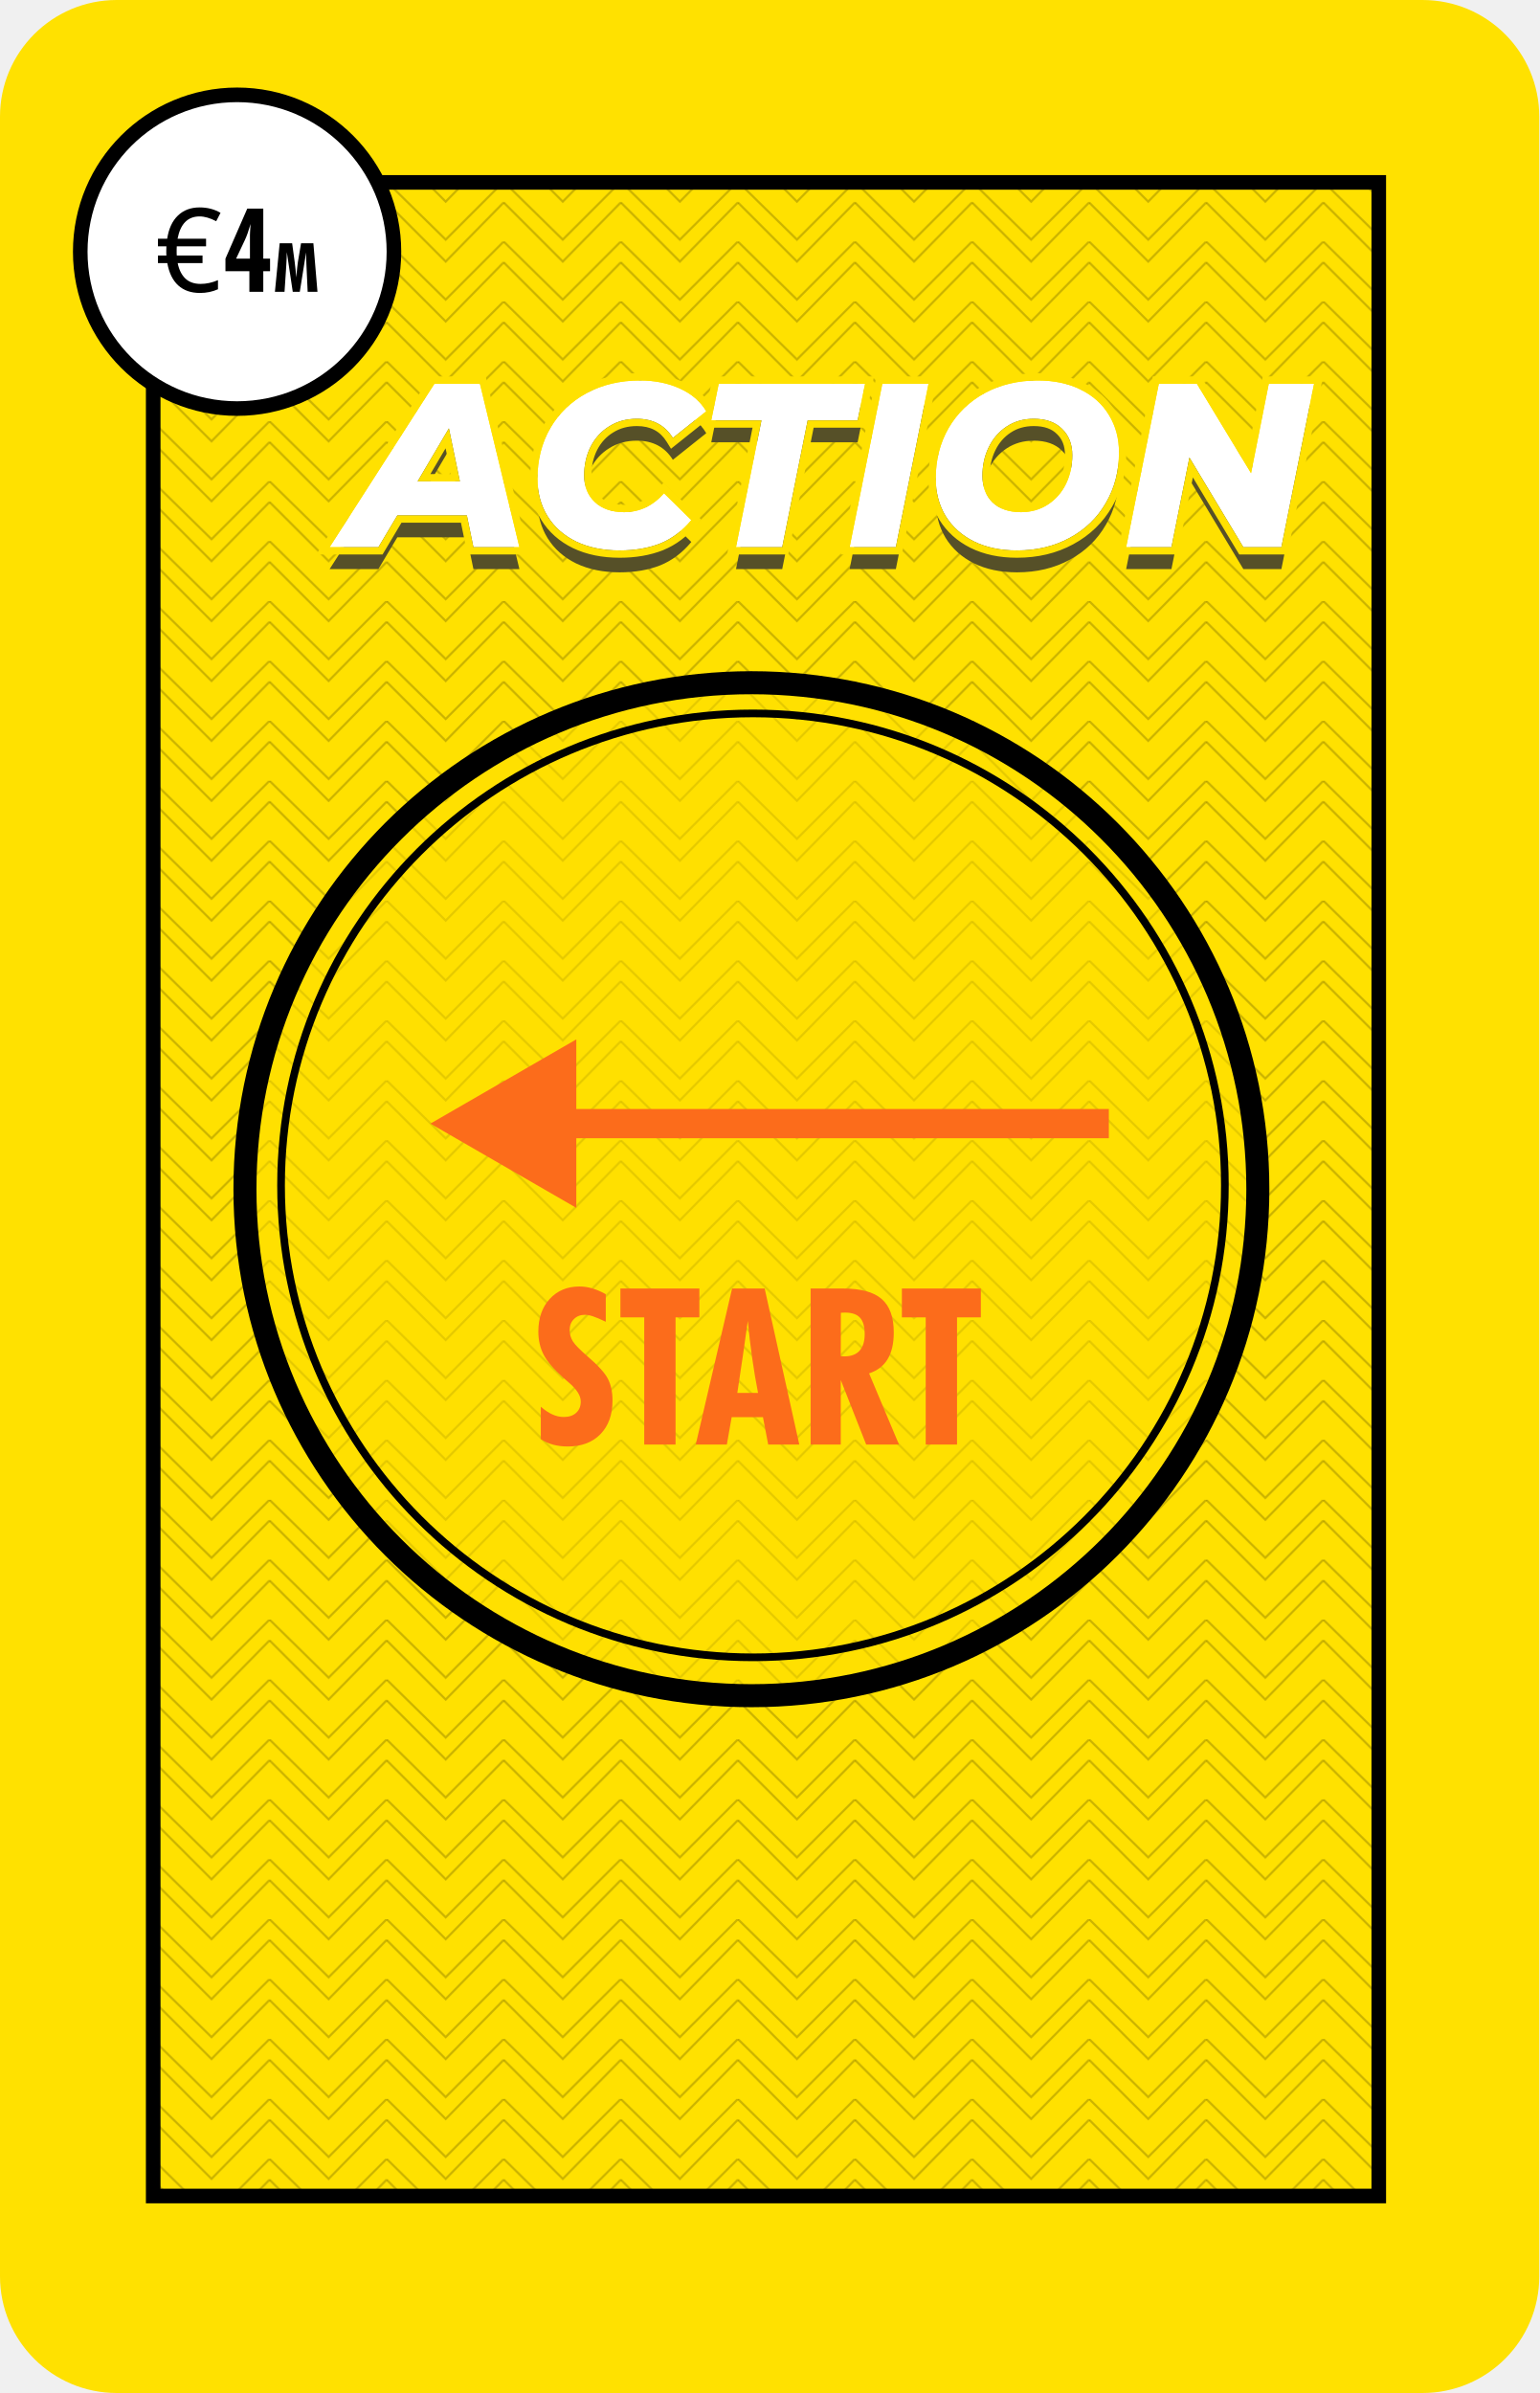
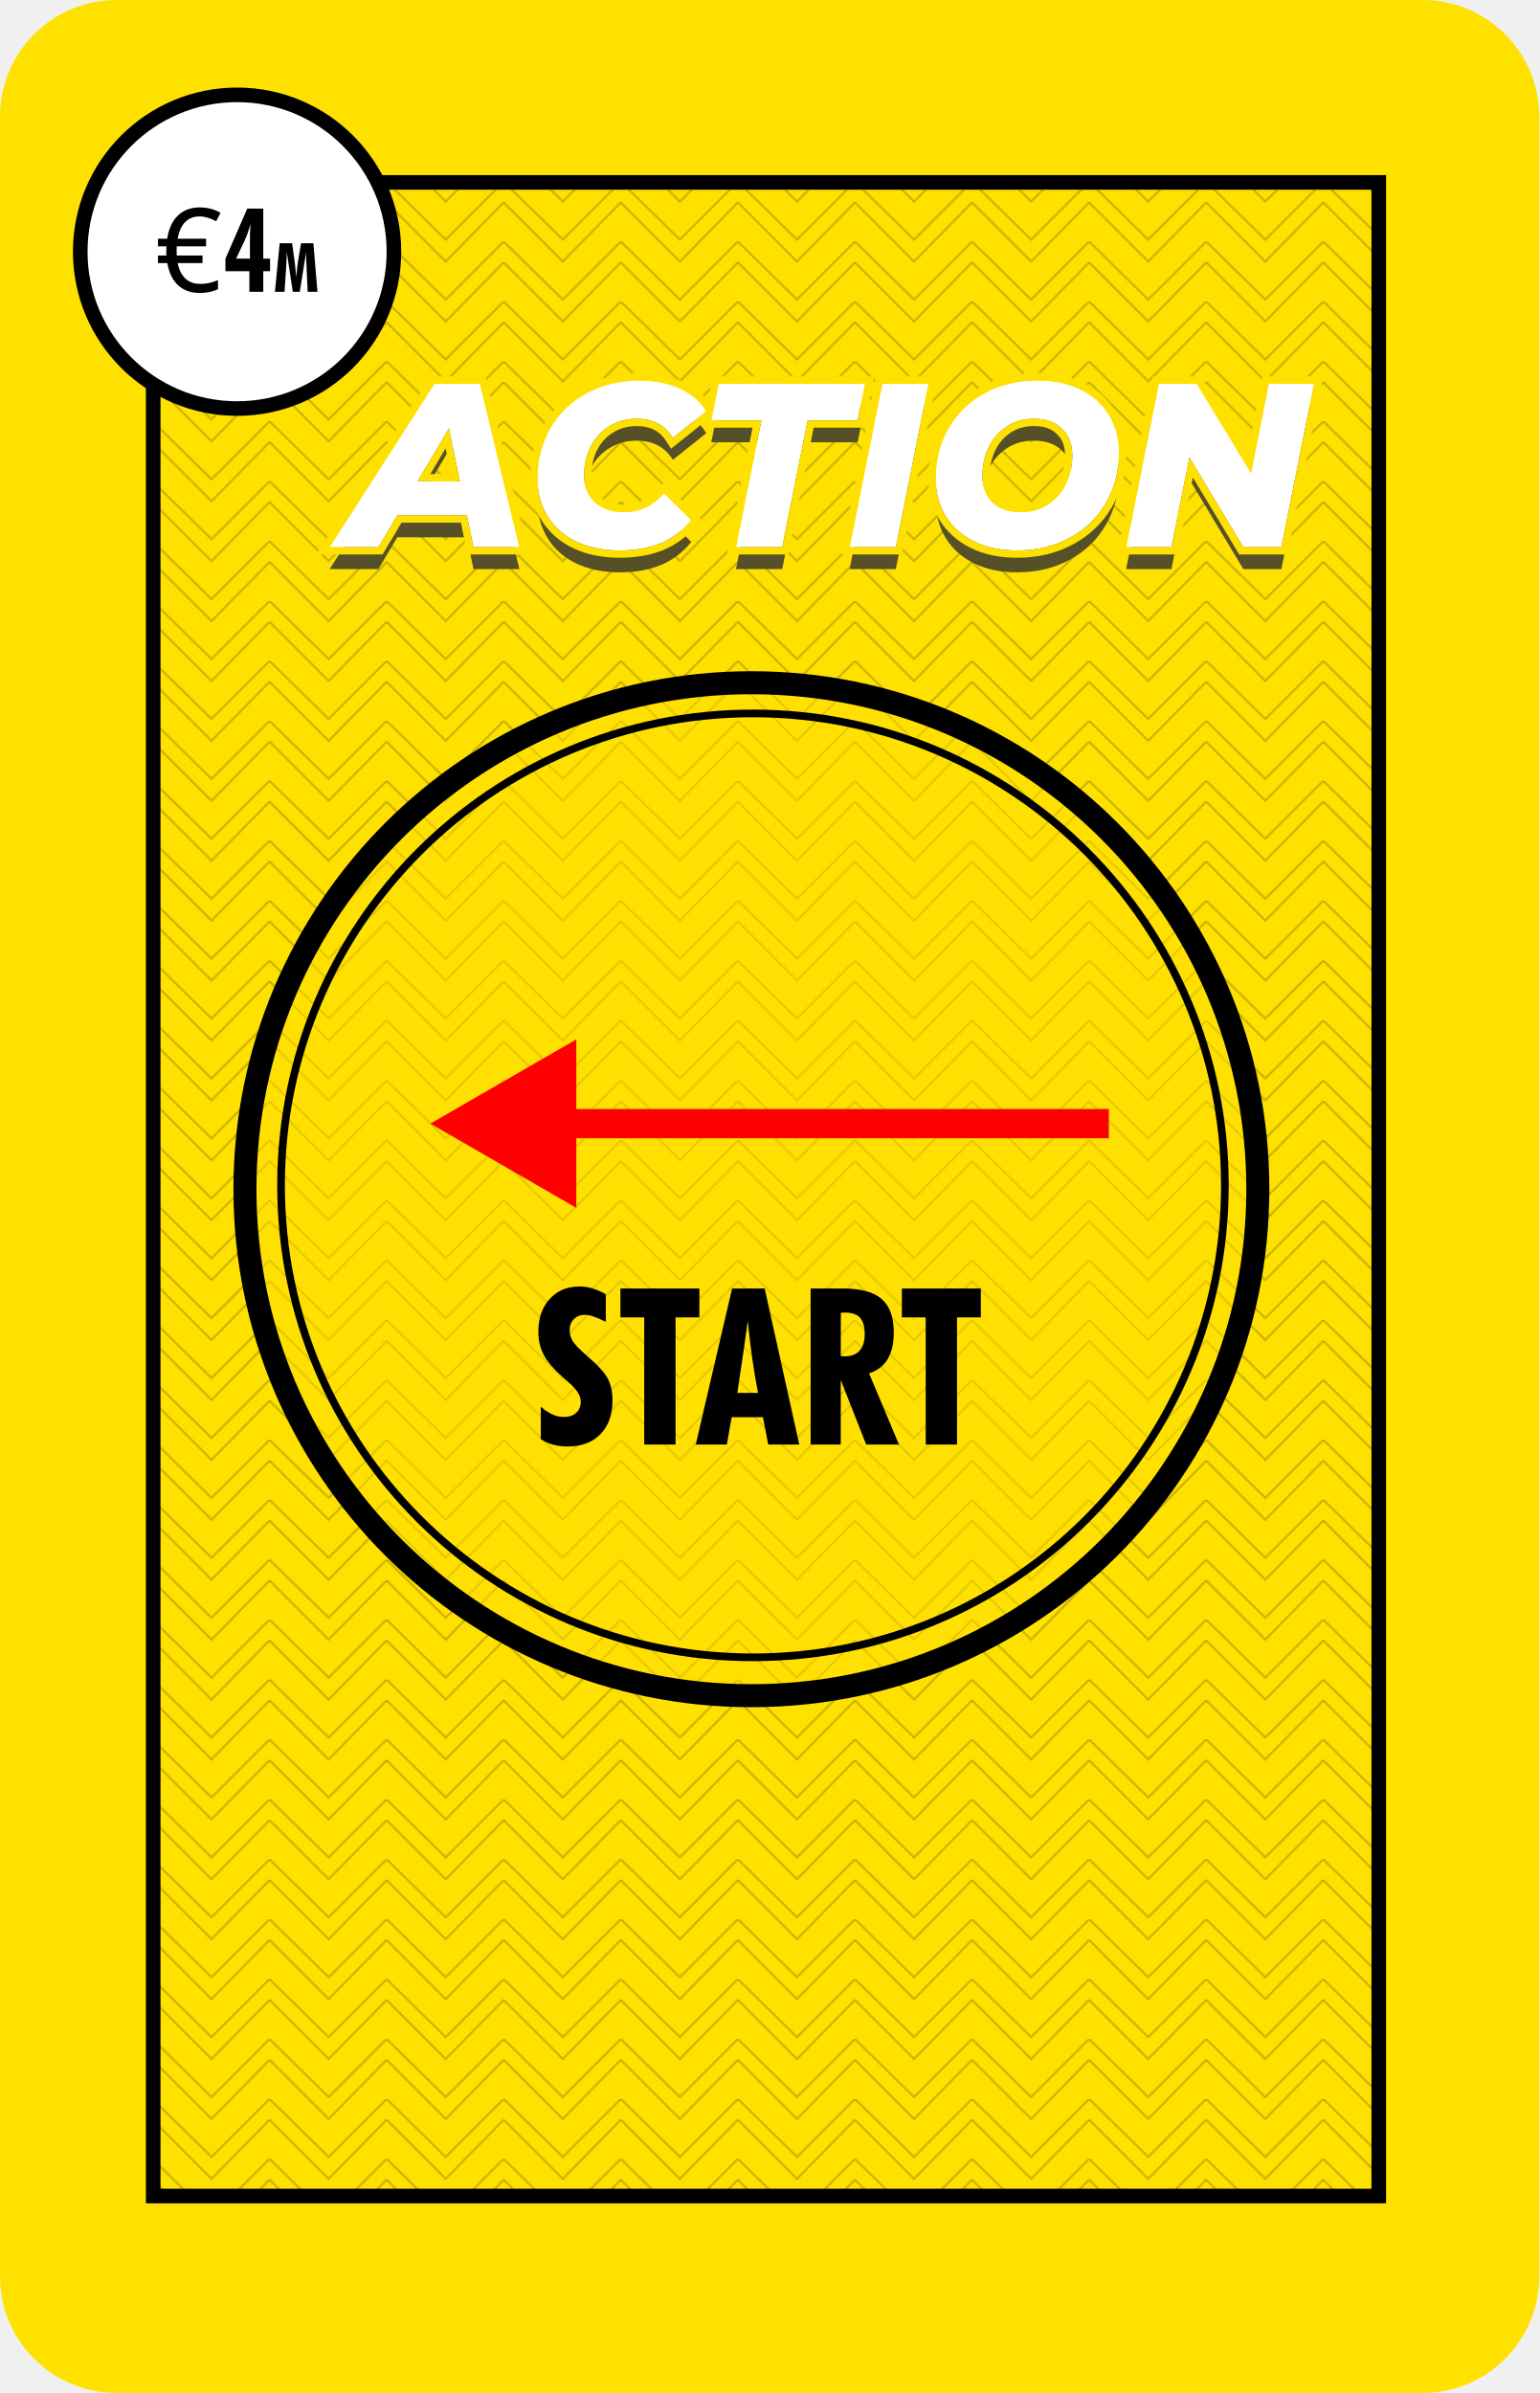
<svg xmlns="http://www.w3.org/2000/svg" xmlns:xlink="http://www.w3.org/1999/xlink" width="211" height="328" viewBox="0 0 211 328" fill="none">
  <rect x="1.43373e-05" y="9.2231e-06" width="211" height="328" rx="16" fill="#FFE100" />
  <rect x="21" y="25" width="168" height="276" fill="#FFE100" fill-opacity="0.8" />
  <rect x="21" y="25" width="168" height="276" fill="url(#pattern0_134_2483)" />
  <rect x="21" y="25" width="168" height="276" stroke="black" stroke-width="2" />
  <path d="M54 34.5C54 46.374 44.374 56 32.5 56C20.626 56 11 46.374 11 34.5C11 22.626 20.626 13 32.5 13C44.374 13 54 22.626 54 34.5Z" fill="white" stroke="black" stroke-width="2" />
  <path d="M27.364 29.664C25.739 29.664 24.731 30.682 24.34 32.719L28.247 32.719L28.247 33.758L24.231 33.758L24.215 34.195L24.215 34.68L24.231 35.023L27.762 35.023L27.762 36.062L24.356 36.062C24.538 36.969 24.887 37.672 25.403 38.172C25.924 38.667 26.622 38.914 27.497 38.914C28.288 38.914 29.083 38.742 29.88 38.398L29.88 39.648C29.119 39.987 28.296 40.156 27.411 40.156C26.182 40.156 25.187 39.81 24.426 39.117C23.671 38.419 23.174 37.401 22.934 36.062L21.653 36.062L21.653 35.023L22.809 35.023L22.794 34.695L22.794 34.367L22.809 33.758L21.653 33.758L21.653 32.719L22.919 32.719C23.127 31.344 23.616 30.287 24.387 29.547C25.158 28.802 26.15 28.43 27.364 28.43C28.432 28.43 29.387 28.677 30.231 29.172L29.637 30.32C28.794 29.883 28.036 29.664 27.364 29.664ZM32.364 35.453L34.262 35.453L34.262 32.227C34.262 32.128 34.268 31.982 34.278 31.789C34.288 31.591 34.312 31.229 34.348 30.703C34.218 31.146 34.088 31.555 33.958 31.93C33.828 32.3 33.7 32.617 33.575 32.883L32.364 35.453ZM34.184 40L34.184 37.172L30.903 37.172L30.903 35.453L33.895 28.594L36.09 28.594L36.09 35.453L37.02 35.453L37.02 37.172L36.09 37.172L36.09 40L34.184 40ZM37.685 40L38.337 33.346L40.046 33.346L40.392 35.885C40.444 36.271 40.486 36.641 40.52 36.997C40.556 37.349 40.585 37.693 40.606 38.027C40.661 37.44 40.706 36.978 40.743 36.641C40.782 36.301 40.814 36.049 40.839 35.885L41.267 33.346L42.958 33.346L43.518 40L42.174 40L42.033 36.91C42.029 36.837 42.025 36.728 42.019 36.582C41.979 35.774 41.96 35.112 41.96 34.595L41.094 40L40.132 40L39.316 34.559C39.316 35.011 39.289 35.658 39.234 36.5C39.222 36.691 39.213 36.834 39.207 36.928L39.002 40L37.685 40Z" fill="black" />
  <circle cx="103" cy="163" r="69.422" fill="#FFE100" fill-opacity="0.5" stroke="black" stroke-width="3.156" />
  <path d="M103.215 97.786C138.942 97.786 167.903 126.748 167.903 162.475C167.903 198.201 138.942 227.163 103.215 227.163C67.488 227.163 38.526 198.201 38.526 162.475C38.526 126.748 67.488 97.786 103.215 97.786Z" stroke="black" stroke-width="1.052" />
-   <path d="M74.132 197.253L74.132 192.814C74.669 193.283 75.196 193.635 75.714 193.869C76.231 194.104 76.754 194.221 77.281 194.221C78.004 194.221 78.57 194.03 78.981 193.649C79.4 193.269 79.61 192.751 79.61 192.097C79.61 191.286 79.049 190.407 77.926 189.46C77.613 189.196 77.379 188.991 77.223 188.845C75.914 187.673 75.016 186.623 74.527 185.695C74.039 184.758 73.795 183.698 73.795 182.517C73.795 180.671 74.312 179.182 75.348 178.049C76.393 176.906 77.755 176.335 79.435 176.335C80.03 176.335 80.616 176.423 81.192 176.599C81.778 176.765 82.394 177.028 83.038 177.39L83.038 181.169C82.286 180.808 81.7 180.559 81.28 180.422C80.87 180.285 80.504 180.217 80.182 180.217C79.566 180.217 79.064 180.412 78.673 180.803C78.282 181.184 78.087 181.687 78.087 182.312C78.087 182.858 78.233 183.371 78.526 183.85C78.819 184.318 79.503 185.017 80.577 185.944C82.013 187.175 82.936 188.2 83.346 189.021C83.756 189.831 83.961 190.813 83.961 191.965C83.961 193.908 83.409 195.446 82.306 196.579C81.212 197.702 79.718 198.264 77.823 198.264C77.101 198.264 76.432 198.181 75.816 198.015C75.211 197.849 74.649 197.595 74.132 197.253ZM88.311 198L88.311 180.568L85.045 180.568L85.045 176.613L95.87 176.613L95.87 180.568L92.603 180.568L92.603 198L88.311 198ZM101.07 190.925L103.912 190.925C103.619 189.431 103.355 187.868 103.121 186.237C102.887 184.597 102.682 182.868 102.506 181.052C102.291 182.653 102.062 184.279 101.817 185.93C101.583 187.57 101.334 189.235 101.07 190.925ZM95.372 198L100.353 176.613L104.82 176.613L109.566 198L105.304 198L104.586 194.25L100.294 194.25L99.635 198L95.372 198ZM115.25 185.886C115.299 185.886 115.377 185.891 115.484 185.9C115.602 185.91 115.685 185.915 115.733 185.915C116.661 185.915 117.359 185.656 117.828 185.139C118.297 184.621 118.531 183.859 118.531 182.854C118.531 181.828 118.316 181.081 117.887 180.612C117.457 180.144 116.769 179.909 115.821 179.909C115.675 179.909 115.563 179.914 115.484 179.924C115.406 179.924 115.333 179.929 115.265 179.938L115.25 185.886ZM111.119 198L111.119 176.613L115.558 176.613C117.999 176.613 119.767 177.092 120.86 178.049C121.964 179.006 122.516 180.534 122.516 182.634C122.516 184.157 122.232 185.383 121.666 186.311C121.109 187.229 120.265 187.873 119.132 188.244L123.233 198L118.736 198L115.25 189.152L115.25 198L111.119 198ZM126.896 198L126.896 180.568L123.629 180.568L123.629 176.613L134.454 176.613L134.454 180.568L131.188 180.568L131.188 198L126.896 198Z" fill="#FC6C1B" />
+   <path d="M74.132 197.253L74.132 192.814C74.669 193.283 75.196 193.635 75.714 193.869C76.231 194.104 76.754 194.221 77.281 194.221C78.004 194.221 78.57 194.03 78.981 193.649C79.4 193.269 79.61 192.751 79.61 192.097C79.61 191.286 79.049 190.407 77.926 189.46C77.613 189.196 77.379 188.991 77.223 188.845C75.914 187.673 75.016 186.623 74.527 185.695C74.039 184.758 73.795 183.698 73.795 182.517C73.795 180.671 74.312 179.182 75.348 178.049C76.393 176.906 77.755 176.335 79.435 176.335C80.03 176.335 80.616 176.423 81.192 176.599C81.778 176.765 82.394 177.028 83.038 177.39L83.038 181.169C82.286 180.808 81.7 180.559 81.28 180.422C80.87 180.285 80.504 180.217 80.182 180.217C79.566 180.217 79.064 180.412 78.673 180.803C78.282 181.184 78.087 181.687 78.087 182.312C78.087 182.858 78.233 183.371 78.526 183.85C78.819 184.318 79.503 185.017 80.577 185.944C82.013 187.175 82.936 188.2 83.346 189.021C83.756 189.831 83.961 190.813 83.961 191.965C83.961 193.908 83.409 195.446 82.306 196.579C81.212 197.702 79.718 198.264 77.823 198.264C77.101 198.264 76.432 198.181 75.816 198.015C75.211 197.849 74.649 197.595 74.132 197.253ZM88.311 198L88.311 180.568L85.045 180.568L85.045 176.613L95.87 176.613L95.87 180.568L92.603 180.568L92.603 198L88.311 198ZM101.07 190.925L103.912 190.925C103.619 189.431 103.355 187.868 103.121 186.237C102.887 184.597 102.682 182.868 102.506 181.052C102.291 182.653 102.062 184.279 101.817 185.93C101.583 187.57 101.334 189.235 101.07 190.925ZM95.372 198L100.353 176.613L104.82 176.613L109.566 198L105.304 198L104.586 194.25L100.294 194.25L99.635 198L95.372 198ZM115.25 185.886C115.299 185.886 115.377 185.891 115.484 185.9C115.602 185.91 115.685 185.915 115.733 185.915C116.661 185.915 117.359 185.656 117.828 185.139C118.297 184.621 118.531 183.859 118.531 182.854C118.531 181.828 118.316 181.081 117.887 180.612C117.457 180.144 116.769 179.909 115.821 179.909C115.675 179.909 115.563 179.914 115.484 179.924C115.406 179.924 115.333 179.929 115.265 179.938L115.25 185.886ZM111.119 198L111.119 176.613L115.558 176.613C117.999 176.613 119.767 177.092 120.86 178.049C121.964 179.006 122.516 180.534 122.516 182.634C122.516 184.157 122.232 185.383 121.666 186.311C121.109 187.229 120.265 187.873 119.132 188.244L123.233 198L118.736 198L115.25 189.152L115.25 198L111.119 198ZM126.896 198L126.896 180.568L123.629 180.568L123.629 176.613L134.454 176.613L134.454 180.568L131.188 180.568L131.188 198L126.896 198Z" fill="black" />
  <path d="M63.999 73.648H54.463L51.871 78H45.183L59.551 55.6H65.791L71.199 78H64.895L63.999 73.648ZM63.039 68.976L61.535 61.712L57.247 68.976H63.039ZM84.939 78.448C82.678 78.448 80.694 78.043 78.987 77.232C77.281 76.4 75.969 75.237 75.051 73.744C74.134 72.251 73.675 70.533 73.675 68.592C73.675 66.032 74.262 63.728 75.435 61.68C76.63 59.632 78.294 58.032 80.427 56.88C82.561 55.728 84.993 55.152 87.723 55.152C89.793 55.152 91.627 55.525 93.227 56.272C94.827 56.997 96.022 58.032 96.811 59.376L92.235 63.024C91.147 61.275 89.504 60.4 87.307 60.4C85.878 60.4 84.619 60.741 83.531 61.424C82.443 62.085 81.59 63.013 80.971 64.208C80.374 65.381 80.075 66.704 80.075 68.176C80.075 69.691 80.566 70.907 81.547 71.824C82.528 72.741 83.862 73.2 85.547 73.2C87.68 73.2 89.504 72.336 91.019 70.608L94.763 74.288C93.547 75.76 92.129 76.827 90.507 77.488C88.886 78.128 87.03 78.448 84.939 78.448ZM104.377 60.624H97.497L98.521 55.6H118.585L117.561 60.624H110.713L107.225 78H100.889L104.377 60.624ZM120.945 55.6H127.281L122.801 78H116.465L120.945 55.6ZM139.405 78.448C137.144 78.448 135.17 78.032 133.485 77.2C131.821 76.368 130.53 75.205 129.613 73.712C128.717 72.219 128.269 70.512 128.269 68.592C128.269 66.032 128.856 63.728 130.029 61.68C131.224 59.632 132.877 58.032 134.989 56.88C137.122 55.728 139.544 55.152 142.253 55.152C144.514 55.152 146.477 55.568 148.141 56.4C149.826 57.232 151.117 58.395 152.013 59.888C152.93 61.381 153.389 63.088 153.389 65.008C153.389 67.568 152.792 69.872 151.597 71.92C150.424 73.968 148.77 75.568 146.637 76.72C144.525 77.872 142.114 78.448 139.405 78.448ZM139.949 73.2C141.357 73.2 142.594 72.848 143.661 72.144C144.728 71.44 145.549 70.501 146.125 69.328C146.701 68.133 146.989 66.821 146.989 65.392C146.989 63.877 146.52 62.672 145.581 61.776C144.664 60.859 143.373 60.4 141.709 60.4C140.301 60.4 139.064 60.752 137.997 61.456C136.93 62.16 136.109 63.109 135.533 64.304C134.957 65.477 134.669 66.779 134.669 68.208C134.669 69.723 135.128 70.939 136.045 71.856C136.984 72.752 138.285 73.2 139.949 73.2ZM180.131 55.6L175.651 78H170.435L163.043 65.712L160.579 78H154.371L158.851 55.6H164.067L171.491 67.856L173.923 55.6H180.131Z" fill="#565028" />
  <mask id="path-10-outside-1_134_2483" maskUnits="userSpaceOnUse" x="43" y="51" width="139" height="26" fill="black">
    <rect fill="white" x="43" y="51" width="139" height="26" />
    <path d="M63.999 70.648H54.463L51.871 75H45.183L59.551 52.6H65.791L71.199 75H64.895L63.999 70.648ZM63.039 65.976L61.535 58.712L57.247 65.976H63.039ZM84.939 75.448C82.678 75.448 80.694 75.043 78.987 74.232C77.281 73.4 75.969 72.237 75.051 70.744C74.134 69.251 73.675 67.533 73.675 65.592C73.675 63.032 74.262 60.728 75.435 58.68C76.63 56.632 78.294 55.032 80.427 53.88C82.561 52.728 84.993 52.152 87.723 52.152C89.793 52.152 91.627 52.525 93.227 53.272C94.827 53.997 96.022 55.032 96.811 56.376L92.235 60.024C91.147 58.275 89.504 57.4 87.307 57.4C85.878 57.4 84.619 57.741 83.531 58.424C82.443 59.085 81.59 60.013 80.971 61.208C80.374 62.381 80.075 63.704 80.075 65.176C80.075 66.691 80.566 67.907 81.547 68.824C82.528 69.741 83.862 70.2 85.547 70.2C87.68 70.2 89.504 69.336 91.019 67.608L94.763 71.288C93.547 72.76 92.129 73.827 90.507 74.488C88.886 75.128 87.03 75.448 84.939 75.448ZM104.377 57.624H97.497L98.521 52.6H118.585L117.561 57.624H110.713L107.225 75H100.889L104.377 57.624ZM120.945 52.6H127.281L122.801 75H116.465L120.945 52.6ZM139.405 75.448C137.144 75.448 135.17 75.032 133.485 74.2C131.821 73.368 130.53 72.205 129.613 70.712C128.717 69.219 128.269 67.512 128.269 65.592C128.269 63.032 128.856 60.728 130.029 58.68C131.224 56.632 132.877 55.032 134.989 53.88C137.122 52.728 139.544 52.152 142.253 52.152C144.514 52.152 146.477 52.568 148.141 53.4C149.826 54.232 151.117 55.395 152.013 56.888C152.93 58.381 153.389 60.088 153.389 62.008C153.389 64.568 152.792 66.872 151.597 68.92C150.424 70.968 148.77 72.568 146.637 73.72C144.525 74.872 142.114 75.448 139.405 75.448ZM139.949 70.2C141.357 70.2 142.594 69.848 143.661 69.144C144.728 68.44 145.549 67.501 146.125 66.328C146.701 65.133 146.989 63.821 146.989 62.392C146.989 60.877 146.52 59.672 145.581 58.776C144.664 57.859 143.373 57.4 141.709 57.4C140.301 57.4 139.064 57.752 137.997 58.456C136.93 59.16 136.109 60.109 135.533 61.304C134.957 62.477 134.669 63.779 134.669 65.208C134.669 66.723 135.128 67.939 136.045 68.856C136.984 69.752 138.285 70.2 139.949 70.2ZM180.131 52.6L175.651 75H170.435L163.043 62.712L160.579 75H154.371L158.851 52.6H164.067L171.491 64.856L173.923 52.6H180.131Z" />
  </mask>
  <path d="M63.999 70.648H54.463L51.871 75H45.183L59.551 52.6H65.791L71.199 75H64.895L63.999 70.648ZM63.039 65.976L61.535 58.712L57.247 65.976H63.039ZM84.939 75.448C82.678 75.448 80.694 75.043 78.987 74.232C77.281 73.4 75.969 72.237 75.051 70.744C74.134 69.251 73.675 67.533 73.675 65.592C73.675 63.032 74.262 60.728 75.435 58.68C76.63 56.632 78.294 55.032 80.427 53.88C82.561 52.728 84.993 52.152 87.723 52.152C89.793 52.152 91.627 52.525 93.227 53.272C94.827 53.997 96.022 55.032 96.811 56.376L92.235 60.024C91.147 58.275 89.504 57.4 87.307 57.4C85.878 57.4 84.619 57.741 83.531 58.424C82.443 59.085 81.59 60.013 80.971 61.208C80.374 62.381 80.075 63.704 80.075 65.176C80.075 66.691 80.566 67.907 81.547 68.824C82.528 69.741 83.862 70.2 85.547 70.2C87.68 70.2 89.504 69.336 91.019 67.608L94.763 71.288C93.547 72.76 92.129 73.827 90.507 74.488C88.886 75.128 87.03 75.448 84.939 75.448ZM104.377 57.624H97.497L98.521 52.6H118.585L117.561 57.624H110.713L107.225 75H100.889L104.377 57.624ZM120.945 52.6H127.281L122.801 75H116.465L120.945 52.6ZM139.405 75.448C137.144 75.448 135.17 75.032 133.485 74.2C131.821 73.368 130.53 72.205 129.613 70.712C128.717 69.219 128.269 67.512 128.269 65.592C128.269 63.032 128.856 60.728 130.029 58.68C131.224 56.632 132.877 55.032 134.989 53.88C137.122 52.728 139.544 52.152 142.253 52.152C144.514 52.152 146.477 52.568 148.141 53.4C149.826 54.232 151.117 55.395 152.013 56.888C152.93 58.381 153.389 60.088 153.389 62.008C153.389 64.568 152.792 66.872 151.597 68.92C150.424 70.968 148.77 72.568 146.637 73.72C144.525 74.872 142.114 75.448 139.405 75.448ZM139.949 70.2C141.357 70.2 142.594 69.848 143.661 69.144C144.728 68.44 145.549 67.501 146.125 66.328C146.701 65.133 146.989 63.821 146.989 62.392C146.989 60.877 146.52 59.672 145.581 58.776C144.664 57.859 143.373 57.4 141.709 57.4C140.301 57.4 139.064 57.752 137.997 58.456C136.93 59.16 136.109 60.109 135.533 61.304C134.957 62.477 134.669 63.779 134.669 65.208C134.669 66.723 135.128 67.939 136.045 68.856C136.984 69.752 138.285 70.2 139.949 70.2ZM180.131 52.6L175.651 75H170.435L163.043 62.712L160.579 75H154.371L158.851 52.6H164.067L171.491 64.856L173.923 52.6H180.131Z" fill="white" />
  <path d="M63.999 70.648L64.979 70.446L64.814 69.648H63.999V70.648ZM54.463 70.648V69.648H53.895L53.604 70.136L54.463 70.648ZM51.871 75V76H52.44L52.731 75.512L51.871 75ZM45.183 75L44.342 74.46L43.354 76H45.183V75ZM59.551 52.6V51.6H59.005L58.71 52.06L59.551 52.6ZM65.791 52.6L66.763 52.365L66.579 51.6H65.791V52.6ZM71.199 75V76H72.47L72.171 74.765L71.199 75ZM64.895 75L63.916 75.202L64.08 76H64.895V75ZM63.039 65.976V66.976H64.268L64.019 65.773L63.039 65.976ZM61.535 58.712L62.515 58.509L61.99 55.975L60.674 58.204L61.535 58.712ZM57.247 65.976L56.386 65.468L55.496 66.976H57.247V65.976ZM63.999 70.648V69.648H54.463V70.648V71.648H63.999V70.648ZM54.463 70.648L53.604 70.136L51.012 74.488L51.871 75L52.731 75.512L55.323 71.16L54.463 70.648ZM51.871 75V74H45.183V75V76H51.871V75ZM45.183 75L46.025 75.54L60.393 53.14L59.551 52.6L58.71 52.06L44.342 74.46L45.183 75ZM59.551 52.6V53.6H65.791V52.6V51.6H59.551V52.6ZM65.791 52.6L64.819 52.835L70.227 75.235L71.199 75L72.171 74.765L66.763 52.365L65.791 52.6ZM71.199 75V74H64.895V75V76H71.199V75ZM64.895 75L65.875 74.798L64.979 70.446L63.999 70.648L63.02 70.85L63.916 75.202L64.895 75ZM63.039 65.976L64.019 65.773L62.515 58.509L61.535 58.712L60.556 58.915L62.06 66.179L63.039 65.976ZM61.535 58.712L60.674 58.204L56.386 65.468L57.247 65.976L58.108 66.484L62.397 59.22L61.535 58.712ZM57.247 65.976V66.976H63.039V65.976V64.976H57.247V65.976ZM78.987 74.232L78.549 75.131L78.558 75.135L78.987 74.232ZM75.051 70.744L74.199 71.267L74.199 71.267L75.051 70.744ZM75.435 58.68L74.571 58.176L74.567 58.183L75.435 58.68ZM80.427 53.88L79.952 53L79.952 53L80.427 53.88ZM93.227 53.272L92.804 54.178L92.814 54.183L93.227 53.272ZM96.811 56.376L97.434 57.158L98.113 56.617L97.673 55.87L96.811 56.376ZM92.235 60.024L91.386 60.552L91.98 61.507L92.859 60.806L92.235 60.024ZM83.531 58.424L84.051 59.279L84.057 59.275L84.063 59.271L83.531 58.424ZM80.971 61.208L80.083 60.748L80.08 60.754L80.971 61.208ZM81.547 68.824L80.864 69.555L81.547 68.824ZM91.019 67.608L91.72 66.895L90.965 66.153L90.267 66.949L91.019 67.608ZM94.763 71.288L95.534 71.925L96.118 71.218L95.464 70.575L94.763 71.288ZM90.507 74.488L90.874 75.418L90.885 75.414L90.507 74.488ZM84.939 75.448V74.448C82.797 74.448 80.965 74.064 79.416 73.329L78.987 74.232L78.558 75.135C80.423 76.021 82.558 76.448 84.939 76.448V75.448ZM78.987 74.232L79.425 73.333C77.875 72.577 76.713 71.538 75.903 70.221L75.051 70.744L74.199 71.267C75.224 72.936 76.686 74.223 78.549 75.131L78.987 74.232ZM75.051 70.744L75.903 70.221C75.093 68.901 74.675 67.369 74.675 65.592H73.675H72.675C72.675 67.698 73.175 69.6 74.199 71.267L75.051 70.744ZM73.675 65.592H74.675C74.675 63.191 75.224 61.061 76.303 59.177L75.435 58.68L74.567 58.183C73.3 60.395 72.675 62.873 72.675 65.592H73.675ZM75.435 58.68L76.299 59.184C77.399 57.298 78.927 55.827 80.902 54.76L80.427 53.88L79.952 53C77.661 54.237 75.861 55.966 74.571 58.176L75.435 58.68ZM80.427 53.88L80.902 54.76C82.872 53.696 85.137 53.152 87.723 53.152V52.152V51.152C84.848 51.152 82.249 51.76 79.952 53L80.427 53.88ZM87.723 52.152V53.152C89.671 53.152 91.358 53.503 92.804 54.178L93.227 53.272L93.65 52.366C91.897 51.548 89.914 51.152 87.723 51.152V52.152ZM93.227 53.272L92.814 54.183C94.251 54.834 95.277 55.739 95.949 56.882L96.811 56.376L97.673 55.87C96.767 54.325 95.403 53.16 93.64 52.361L93.227 53.272ZM96.811 56.376L96.188 55.594L91.612 59.242L92.235 60.024L92.859 60.806L97.434 57.158L96.811 56.376ZM92.235 60.024L93.084 59.496C91.8 57.43 89.822 56.4 87.307 56.4V57.4V58.4C89.187 58.4 90.495 59.119 91.386 60.552L92.235 60.024ZM87.307 57.4V56.4C85.712 56.4 84.264 56.783 83 57.577L83.531 58.424L84.063 59.271C84.974 58.699 86.044 58.4 87.307 58.4V57.4ZM83.531 58.424L83.012 57.569C81.758 58.332 80.781 59.4 80.083 60.748L80.971 61.208L81.859 61.668C82.398 60.626 83.128 59.839 84.051 59.279L83.531 58.424ZM80.971 61.208L80.08 60.754C79.403 62.084 79.075 63.565 79.075 65.176H80.075H81.075C81.075 63.843 81.345 62.679 81.862 61.662L80.971 61.208ZM80.075 65.176H79.075C79.075 66.929 79.654 68.423 80.864 69.555L81.547 68.824L82.23 68.094C81.478 67.39 81.075 66.453 81.075 65.176H80.075ZM81.547 68.824L80.864 69.555C82.075 70.686 83.676 71.2 85.547 71.2V70.2V69.2C84.048 69.2 82.982 68.796 82.23 68.094L81.547 68.824ZM85.547 70.2V71.2C87.993 71.2 90.083 70.193 91.771 68.267L91.019 67.608L90.267 66.949C88.926 68.479 87.368 69.2 85.547 69.2V70.2ZM91.019 67.608L90.318 68.321L94.062 72.001L94.763 71.288L95.464 70.575L91.72 66.895L91.019 67.608ZM94.763 71.288L93.992 70.651C92.872 72.008 91.584 72.969 90.129 73.562L90.507 74.488L90.885 75.414C92.673 74.685 94.223 73.513 95.534 71.925L94.763 71.288ZM90.507 74.488L90.14 73.558C88.656 74.144 86.929 74.448 84.939 74.448V75.448V76.448C87.131 76.448 89.115 76.112 90.874 75.418L90.507 74.488ZM104.377 57.624L105.357 57.821L105.597 56.624H104.377V57.624ZM97.497 57.624L96.517 57.424L96.272 58.624H97.497V57.624ZM98.521 52.6V51.6H97.704L97.541 52.4L98.521 52.6ZM118.585 52.6L119.564 52.8L119.809 51.6H118.585V52.6ZM117.561 57.624V58.624H118.377L118.54 57.824L117.561 57.624ZM110.713 57.624V56.624H109.893L109.732 57.427L110.713 57.624ZM107.225 75V76H108.044L108.205 75.197L107.225 75ZM100.889 75L99.908 74.803L99.668 76H100.889V75ZM104.377 57.624V56.624H97.497V57.624V58.624H104.377V57.624ZM97.497 57.624L98.477 57.824L99.501 52.8L98.521 52.6L97.541 52.4L96.517 57.424L97.497 57.624ZM98.521 52.6V53.6H118.585V52.6V51.6H98.521V52.6ZM118.585 52.6L117.605 52.4L116.581 57.424L117.561 57.624L118.54 57.824L119.564 52.8L118.585 52.6ZM117.561 57.624V56.624H110.713V57.624V58.624H117.561V57.624ZM110.713 57.624L109.732 57.427L106.244 74.803L107.225 75L108.205 75.197L111.693 57.821L110.713 57.624ZM107.225 75V74H100.889V75V76H107.225V75ZM100.889 75L101.869 75.197L105.357 57.821L104.377 57.624L103.396 57.427L99.908 74.803L100.889 75ZM120.945 52.6V51.6H120.125L119.965 52.404L120.945 52.6ZM127.281 52.6L128.262 52.796L128.501 51.6H127.281V52.6ZM122.801 75V76H123.621L123.782 75.196L122.801 75ZM116.465 75L115.485 74.804L115.245 76H116.465V75ZM120.945 52.6V53.6H127.281V52.6V51.6H120.945V52.6ZM127.281 52.6L126.301 52.404L121.821 74.804L122.801 75L123.782 75.196L128.262 52.796L127.281 52.6ZM122.801 75V74H116.465V75V76H122.801V75ZM116.465 75L117.446 75.196L121.926 52.796L120.945 52.6L119.965 52.404L115.485 74.804L116.465 75ZM133.485 74.2L133.038 75.094L133.042 75.097L133.485 74.2ZM129.613 70.712L128.755 71.227L128.761 71.235L129.613 70.712ZM130.029 58.68L129.165 58.176L129.161 58.183L130.029 58.68ZM134.989 53.88L134.514 53L134.51 53.002L134.989 53.88ZM148.141 53.4L147.694 54.294L147.698 54.297L148.141 53.4ZM152.013 56.888L151.155 57.403L151.161 57.411L152.013 56.888ZM151.597 68.92L150.733 68.416L150.729 68.423L151.597 68.92ZM146.637 73.72L146.162 72.84L146.158 72.842L146.637 73.72ZM143.661 69.144L143.11 68.309L143.11 68.309L143.661 69.144ZM146.125 66.328L147.023 66.769L147.026 66.762L146.125 66.328ZM145.581 58.776L144.874 59.483L144.882 59.491L144.89 59.499L145.581 58.776ZM137.997 58.456L138.548 59.291L138.548 59.291L137.997 58.456ZM135.533 61.304L136.431 61.745L136.434 61.738L135.533 61.304ZM136.045 68.856L135.338 69.563L135.346 69.571L135.354 69.579L136.045 68.856ZM139.405 75.448V74.448C137.266 74.448 135.45 74.055 133.928 73.303L133.485 74.2L133.042 75.097C134.89 76.009 137.021 76.448 139.405 76.448V75.448ZM133.485 74.2L133.932 73.306C132.424 72.552 131.279 71.513 130.465 70.189L129.613 70.712L128.761 71.235C129.782 72.898 131.217 74.184 133.038 75.094L133.485 74.2ZM129.613 70.712L130.47 70.198C129.677 68.875 129.269 67.35 129.269 65.592H128.269H127.269C127.269 67.674 127.757 69.562 128.755 71.227L129.613 70.712ZM128.269 65.592H129.269C129.269 63.191 129.817 61.061 130.897 59.177L130.029 58.68L129.161 58.183C127.894 60.395 127.269 62.873 127.269 65.592H128.269ZM130.029 58.68L130.893 59.184C131.994 57.296 133.513 55.824 135.468 54.758L134.989 53.88L134.51 53.002C132.241 54.24 130.453 55.968 129.165 58.176L130.029 58.68ZM134.989 53.88L135.464 54.76C137.435 53.696 139.69 53.152 142.253 53.152V52.152V51.152C139.397 51.152 136.81 51.76 134.514 53L134.989 53.88ZM142.253 52.152V53.152C144.392 53.152 146.195 53.545 147.694 54.294L148.141 53.4L148.588 52.506C146.758 51.591 144.636 51.152 142.253 51.152V52.152ZM148.141 53.4L147.698 54.297C149.226 55.051 150.366 56.087 151.155 57.403L152.013 56.888L152.87 56.373C151.868 54.703 150.427 53.413 148.584 52.503L148.141 53.4ZM152.013 56.888L151.161 57.411C151.972 58.732 152.389 60.255 152.389 62.008H153.389H154.389C154.389 59.922 153.888 58.03 152.865 56.365L152.013 56.888ZM153.389 62.008H152.389C152.389 64.406 151.831 66.533 150.733 68.416L151.597 68.92L152.461 69.424C153.752 67.211 154.389 64.731 154.389 62.008H153.389ZM151.597 68.92L150.729 68.423C149.651 70.305 148.136 71.774 146.162 72.84L146.637 73.72L147.112 74.6C149.405 73.362 151.196 71.631 152.465 69.417L151.597 68.92ZM146.637 73.72L146.158 72.842C144.211 73.904 141.968 74.448 139.405 74.448V75.448V76.448C142.26 76.448 144.839 75.84 147.116 74.598L146.637 73.72ZM139.949 70.2V71.2C141.532 71.2 142.965 70.801 144.212 69.979L143.661 69.144L143.11 68.309C142.223 68.895 141.182 69.2 139.949 69.2V70.2ZM143.661 69.144L144.212 69.979C145.431 69.174 146.37 68.098 147.023 66.769L146.125 66.328L145.227 65.887C144.728 66.905 144.025 67.706 143.11 68.309L143.661 69.144ZM146.125 66.328L147.026 66.762C147.672 65.422 147.989 63.96 147.989 62.392H146.989H145.989C145.989 63.683 145.73 64.845 145.224 65.894L146.125 66.328ZM146.989 62.392H147.989C147.989 60.654 147.441 59.169 146.271 58.053L145.581 58.776L144.89 59.499C145.598 60.175 145.989 61.101 145.989 62.392H146.989ZM145.581 58.776L146.288 58.069C145.134 56.915 143.56 56.4 141.709 56.4V57.4V58.4C143.186 58.4 144.193 58.802 144.874 59.483L145.581 58.776ZM141.709 57.4V56.4C140.126 56.4 138.693 56.799 137.446 57.621L137.997 58.456L138.548 59.291C139.434 58.705 140.476 58.4 141.709 58.4V57.4ZM137.997 58.456L137.446 57.621C136.223 58.429 135.283 59.519 134.632 60.87L135.533 61.304L136.434 61.738C136.934 60.7 137.638 59.891 138.548 59.291L137.997 58.456ZM135.533 61.304L134.635 60.863C133.986 62.186 133.669 63.64 133.669 65.208H134.669H135.669C135.669 63.917 135.928 62.768 136.431 61.745L135.533 61.304ZM134.669 65.208H133.669C133.669 66.94 134.202 68.427 135.338 69.563L136.045 68.856L136.752 68.149C136.054 67.451 135.669 66.505 135.669 65.208H134.669ZM136.045 68.856L135.354 69.579C136.527 70.699 138.103 71.2 139.949 71.2V70.2V69.2C138.467 69.2 137.44 68.805 136.735 68.133L136.045 68.856ZM180.131 52.6L181.112 52.796L181.351 51.6H180.131V52.6ZM175.651 75V76H176.471L176.632 75.196L175.651 75ZM170.435 75L169.578 75.516L169.87 76H170.435V75ZM163.043 62.712L163.9 62.197L162.57 59.986L162.063 62.515L163.043 62.712ZM160.579 75V76H161.399L161.56 75.197L160.579 75ZM154.371 75L153.391 74.804L153.152 76H154.371V75ZM158.851 52.6V51.6H158.032L157.871 52.404L158.851 52.6ZM164.067 52.6L164.923 52.082L164.631 51.6H164.067V52.6ZM171.491 64.856L170.636 65.374L171.971 67.578L172.472 65.051L171.491 64.856ZM173.923 52.6V51.6H173.102L172.943 52.405L173.923 52.6ZM180.131 52.6L179.151 52.404L174.671 74.804L175.651 75L176.632 75.196L181.112 52.796L180.131 52.6ZM175.651 75V74H170.435V75V76H175.651V75ZM170.435 75L171.292 74.484L163.9 62.197L163.043 62.712L162.186 63.227L169.578 75.516L170.435 75ZM163.043 62.712L162.063 62.515L159.599 74.803L160.579 75L161.56 75.197L164.024 62.909L163.043 62.712ZM160.579 75V74H154.371V75V76H160.579V75ZM154.371 75L155.352 75.196L159.832 52.796L158.851 52.6L157.871 52.404L153.391 74.804L154.371 75ZM158.851 52.6V53.6H164.067V52.6V51.6H158.851V52.6ZM164.067 52.6L163.212 53.118L170.636 65.374L171.491 64.856L172.347 64.338L164.923 52.082L164.067 52.6ZM171.491 64.856L172.472 65.051L174.904 52.795L173.923 52.6L172.943 52.405L170.511 64.661L171.491 64.856ZM173.923 52.6V53.6H180.131V52.6V51.6H173.923V52.6Z" fill="#FFE100" mask="url(#path-10-outside-1_134_2483)" />
-   <path d="M59 154.01L79 165.557L79 142.463L59 154.01ZM152 154.01L152 152.01L77 152.01L77 154.01L77 156.01L152 156.01L152 154.01Z" fill="#FC6C1B" />
+   <path d="M59 154.01L79 165.557L79 142.463L59 154.01ZM152 154.01L152 152.01L77 152.01L77 154.01L77 156.01L152 156.01L152 154.01Z" fill="#FF0000" />
  <defs>
    <pattern id="pattern0_134_2483" patternUnits="userSpaceOnUse" patternTransform="matrix(16.05 0 0 8.2125 20.894 24.8931)" preserveAspectRatio="none" viewBox="-0.354 -0.356 53.5 27.375" width="1" height="1">
      <use xlink:href="#pattern0_134_2483_inner" transform="translate(-53.5 -27.375)" />
      <use xlink:href="#pattern0_134_2483_inner" transform="translate(0 -27.375)" />
      <use xlink:href="#pattern0_134_2483_inner" transform="translate(-53.5 0)" />
      <g id="pattern0_134_2483_inner">
        <path d="M0 0L27 26.5L53.5 0M0 9.5L27 36.5L53.5 9.5" stroke="black" stroke-opacity="0.2" />
      </g>
    </pattern>
  </defs>
</svg>
